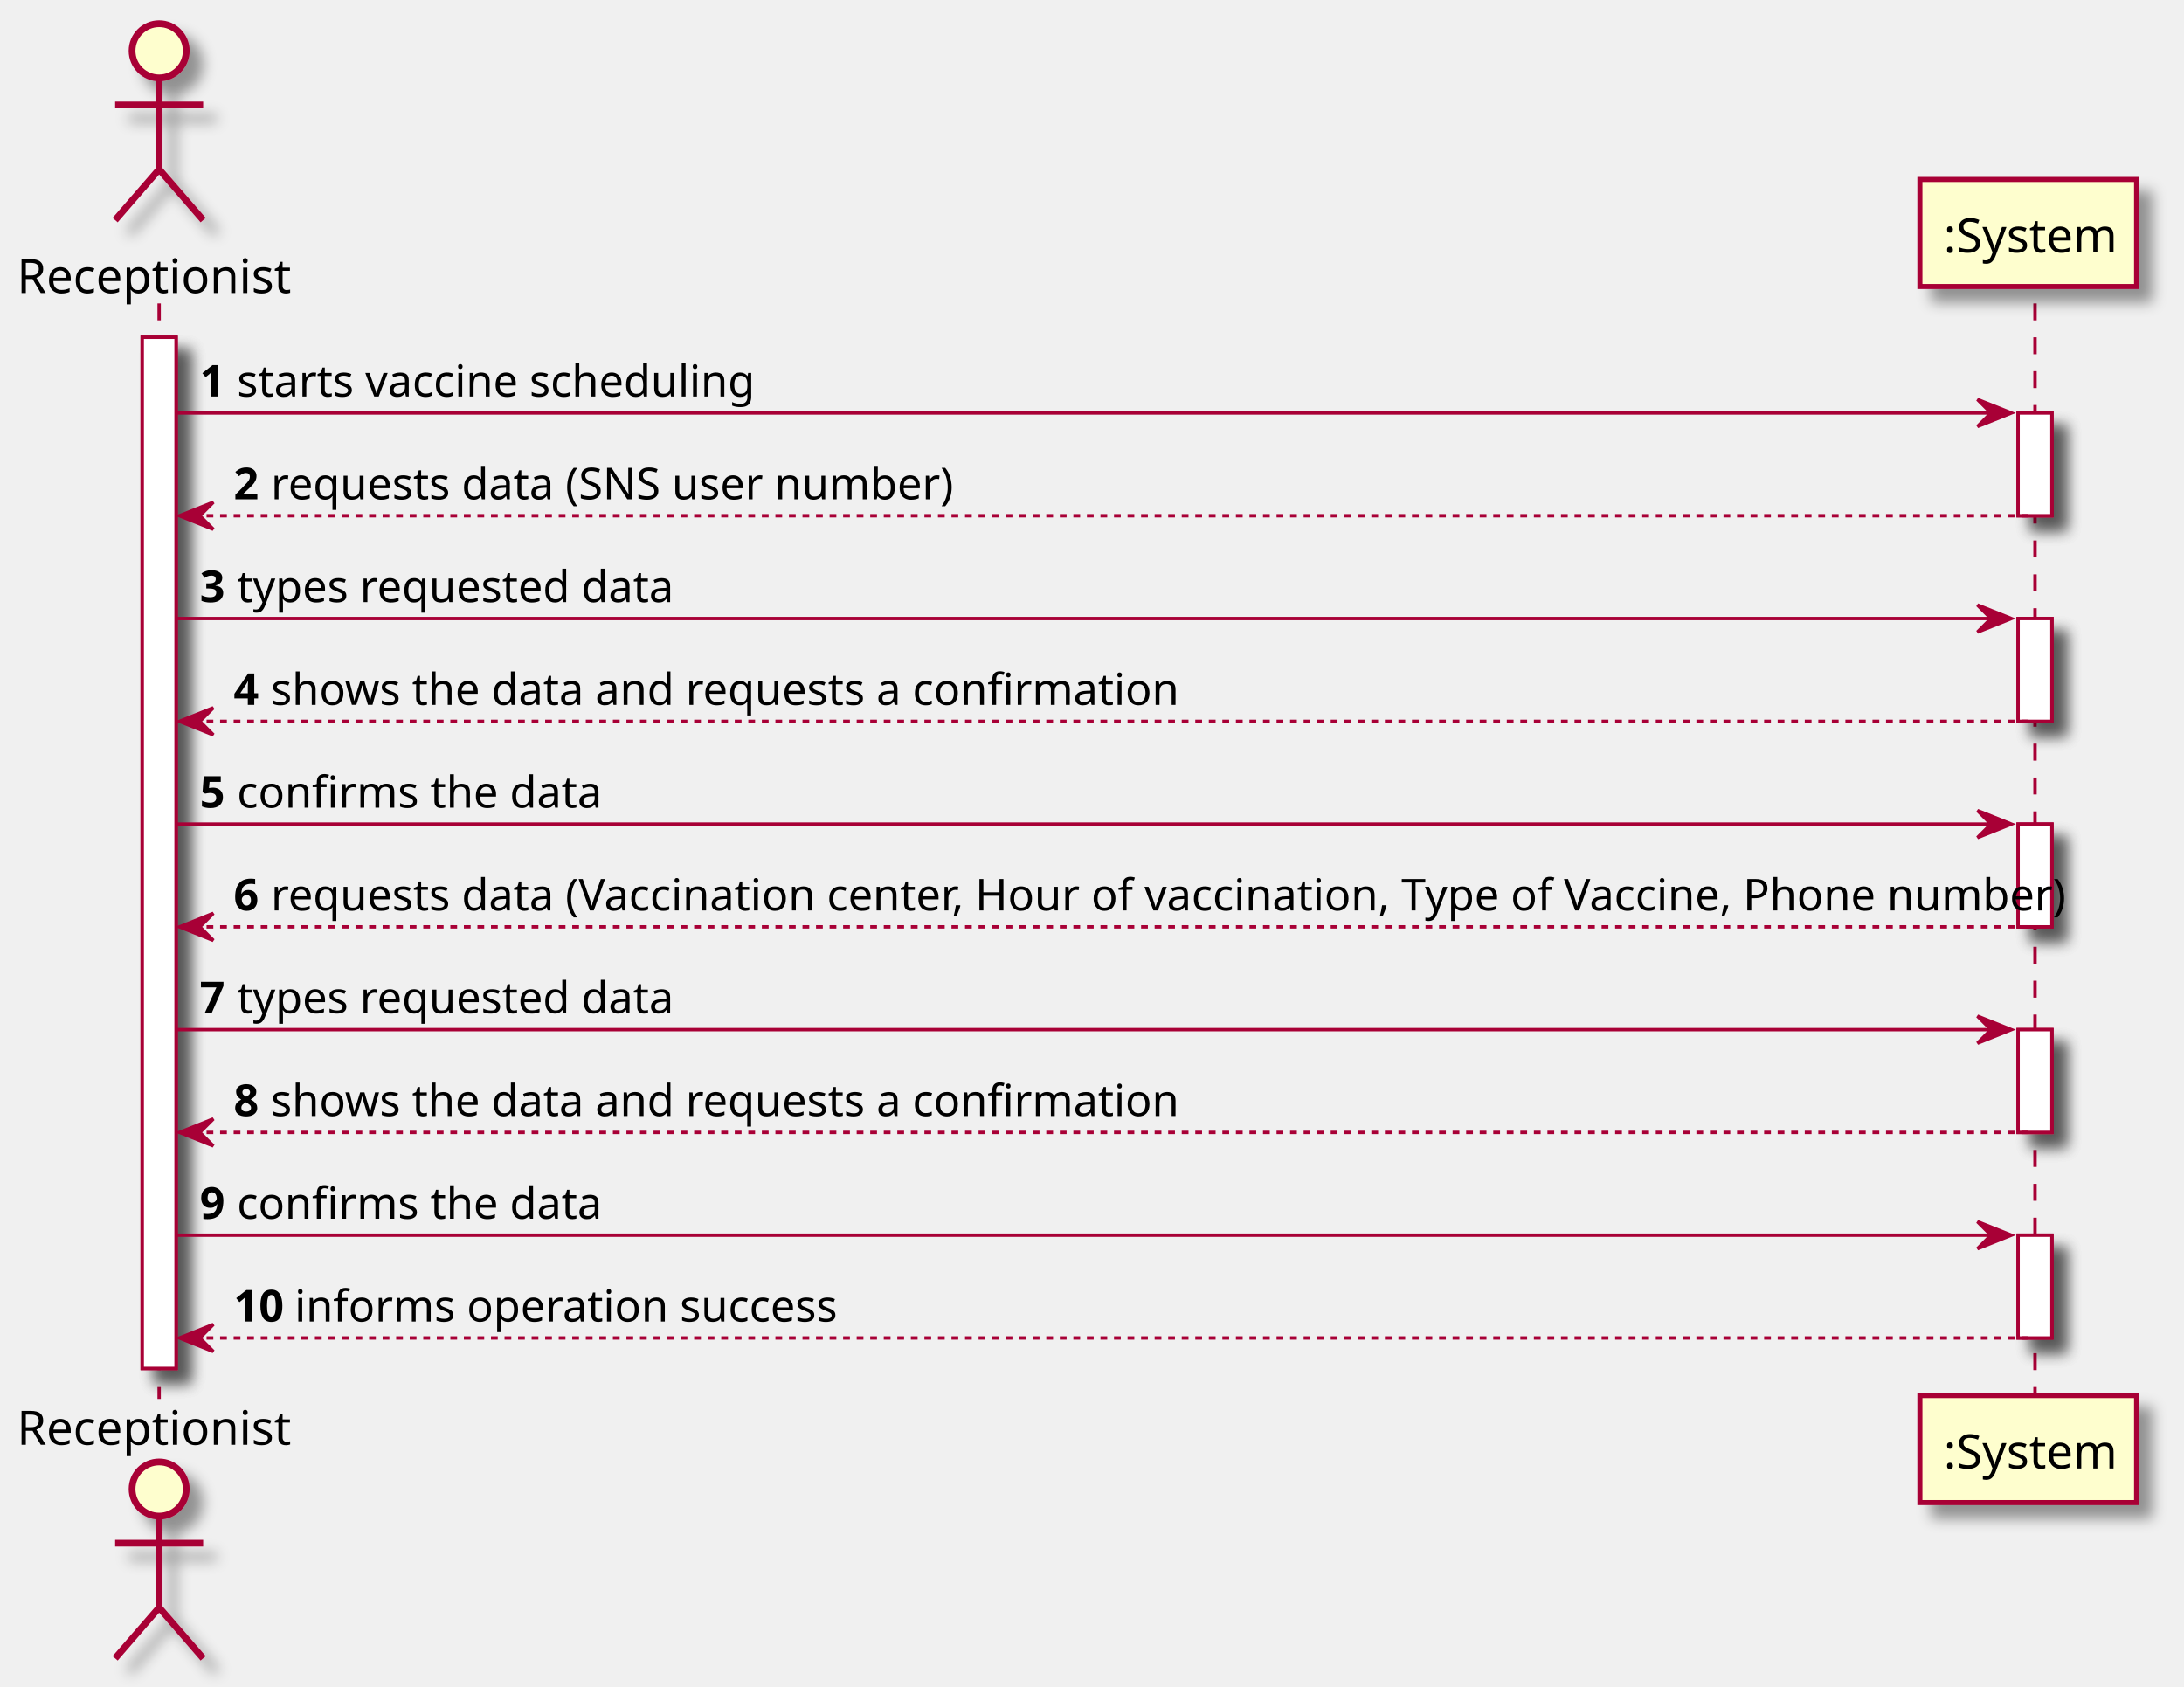
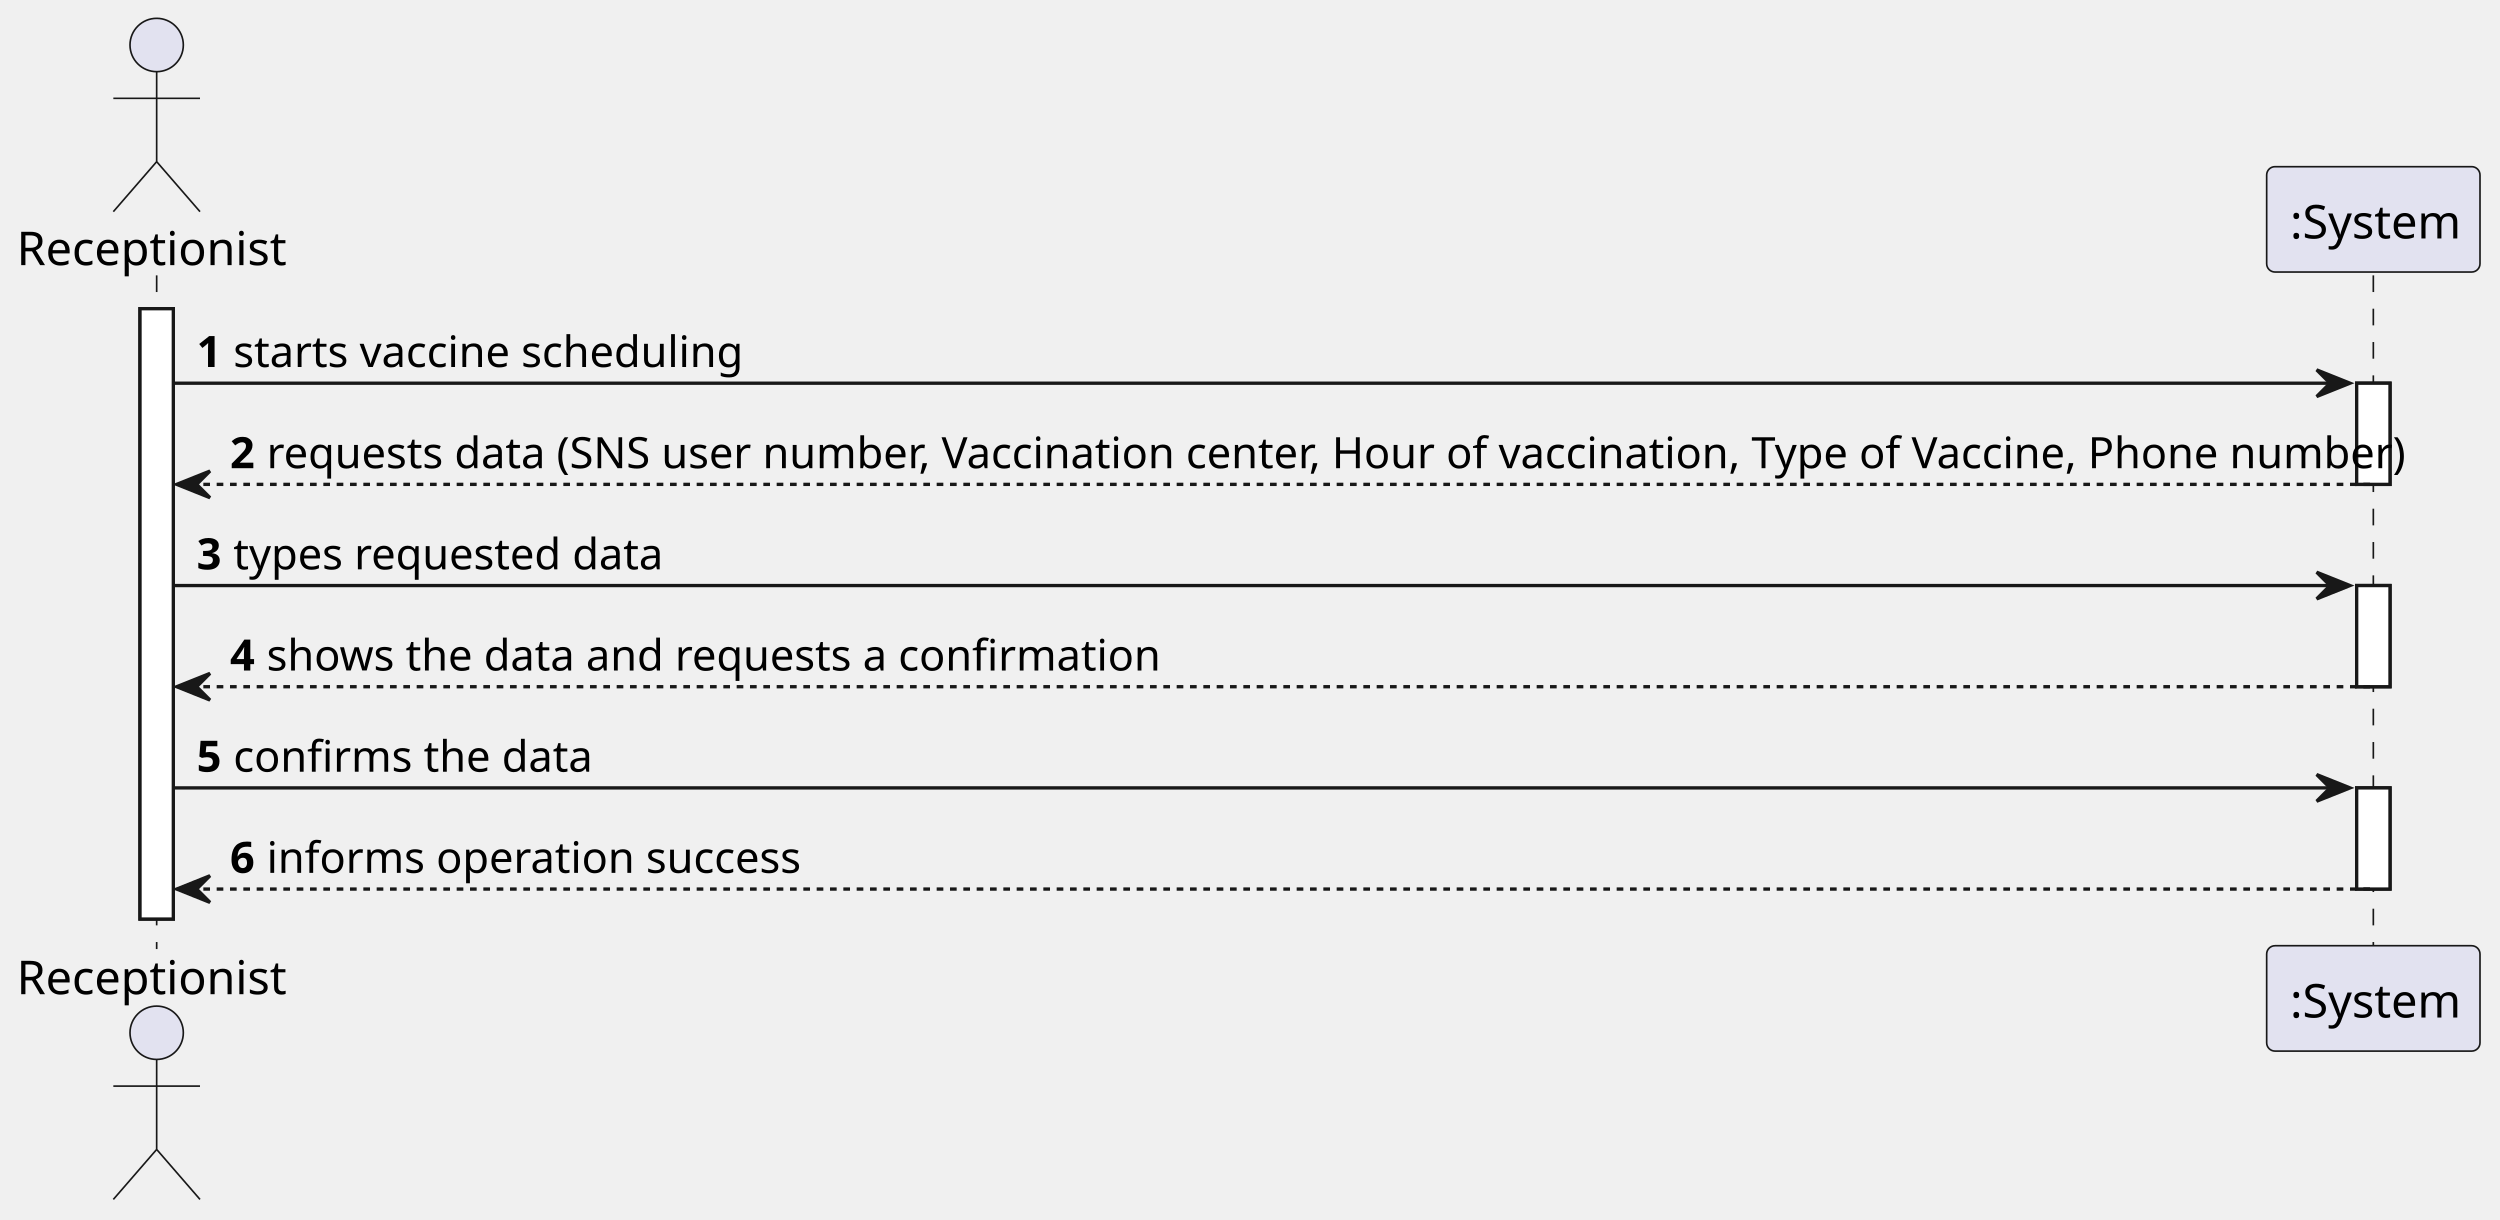
- <svg xmlns="http://www.w3.org/2000/svg" contentScriptType="application/ecmascript" contentStyleType="text/css" height="498px" preserveAspectRatio="none" style="width:645px;height:498px;background:#FFFFFF;" version="1.1" viewBox="0 0 645 498" width="645px" zoomAndPan="magnify">
-   <defs>
-     <filter height="300%" id="f1ah0glggqosj6" width="300%" x="-1" y="-1">
-       <feGaussianBlur result="blurOut" stdDeviation="2.0" />
-       <feColorMatrix in="blurOut" result="blurOut2" type="matrix" values="0 0 0 0 0 0 0 0 0 0 0 0 0 0 0 0 0 0 .4 0" />
-       <feOffset dx="4.0" dy="4.0" in="blurOut2" result="blurOut3" />
-       <feBlend in="SourceGraphic" in2="blurOut3" mode="normal" />
-     </filter>
-   </defs>
+ <svg xmlns="http://www.w3.org/2000/svg" contentStyleType="text/css" height="366px" preserveAspectRatio="none" style="width:750px;height:366px;background:#FFFFFF;" version="1.1" viewBox="0 0 750 366" width="750px" zoomAndPan="magnify">
+   <defs />
  <g>
-     <rect fill="#FFFFFF" filter="url(#f1ah0glggqosj6)" height="304.516" style="stroke:#A80036;stroke-width:1.0;" width="10" x="42" y="99.609" />
-     <rect fill="#FFFFFF" filter="url(#f1ah0glggqosj6)" height="30.352" style="stroke:#A80036;stroke-width:1.0;" width="10" x="596" y="121.961" />
-     <rect fill="#FFFFFF" filter="url(#f1ah0glggqosj6)" height="30.352" style="stroke:#A80036;stroke-width:1.0;" width="10" x="596" y="182.664" />
-     <rect fill="#FFFFFF" filter="url(#f1ah0glggqosj6)" height="30.352" style="stroke:#A80036;stroke-width:1.0;" width="10" x="596" y="243.367" />
-     <rect fill="#FFFFFF" filter="url(#f1ah0glggqosj6)" height="30.352" style="stroke:#A80036;stroke-width:1.0;" width="10" x="596" y="304.07" />
-     <rect fill="#FFFFFF" filter="url(#f1ah0glggqosj6)" height="30.352" style="stroke:#A80036;stroke-width:1.0;" width="10" x="596" y="364.773" />
-     <line style="stroke:#A80036;stroke-width:1.0;stroke-dasharray:5.0,5.0;" x1="47" x2="47" y1="89.609" y2="413.125" />
-     <line style="stroke:#A80036;stroke-width:1.0;stroke-dasharray:5.0,5.0;" x1="601" x2="601" y1="89.609" y2="413.125" />
-     <text fill="#000000" font-family="sans-serif" font-size="14" lengthAdjust="spacing" textLength="78" x="5" y="86.533">Receptionist</text>
-     <ellipse cx="47" cy="15" fill="#FEFECE" filter="url(#f1ah0glggqosj6)" rx="8" ry="8" style="stroke:#A80036;stroke-width:2.0;" />
-     <path d="M47,23 L47,50 M34,31 L60,31 M47,50 L34,65 M47,50 L60,65 " fill="none" filter="url(#f1ah0glggqosj6)" style="stroke:#A80036;stroke-width:2.0;" />
-     <text fill="#000000" font-family="sans-serif" font-size="14" lengthAdjust="spacing" textLength="78" x="5" y="426.658">Receptionist</text>
-     <ellipse cx="47" cy="439.734" fill="#FEFECE" filter="url(#f1ah0glggqosj6)" rx="8" ry="8" style="stroke:#A80036;stroke-width:2.0;" />
-     <path d="M47,447.734 L47,474.734 M34,455.734 L60,455.734 M47,474.734 L34,489.734 M47,474.734 L60,489.734 " fill="none" filter="url(#f1ah0glggqosj6)" style="stroke:#A80036;stroke-width:2.0;" />
-     <rect fill="#FEFECE" filter="url(#f1ah0glggqosj6)" height="31.609" style="stroke:#A80036;stroke-width:1.5;" width="64" x="567" y="53" />
-     <text fill="#000000" font-family="sans-serif" font-size="14" lengthAdjust="spacing" textLength="50" x="574" y="74.533">:System</text>
-     <rect fill="#FEFECE" filter="url(#f1ah0glggqosj6)" height="31.609" style="stroke:#A80036;stroke-width:1.5;" width="64" x="567" y="412.125" />
-     <text fill="#000000" font-family="sans-serif" font-size="14" lengthAdjust="spacing" textLength="50" x="574" y="433.658">:System</text>
-     <rect fill="#FFFFFF" filter="url(#f1ah0glggqosj6)" height="304.516" style="stroke:#A80036;stroke-width:1.0;" width="10" x="42" y="99.609" />
-     <rect fill="#FFFFFF" filter="url(#f1ah0glggqosj6)" height="30.352" style="stroke:#A80036;stroke-width:1.0;" width="10" x="596" y="121.961" />
-     <rect fill="#FFFFFF" filter="url(#f1ah0glggqosj6)" height="30.352" style="stroke:#A80036;stroke-width:1.0;" width="10" x="596" y="182.664" />
-     <rect fill="#FFFFFF" filter="url(#f1ah0glggqosj6)" height="30.352" style="stroke:#A80036;stroke-width:1.0;" width="10" x="596" y="243.367" />
-     <rect fill="#FFFFFF" filter="url(#f1ah0glggqosj6)" height="30.352" style="stroke:#A80036;stroke-width:1.0;" width="10" x="596" y="304.07" />
-     <rect fill="#FFFFFF" filter="url(#f1ah0glggqosj6)" height="30.352" style="stroke:#A80036;stroke-width:1.0;" width="10" x="596" y="364.773" />
-     <polygon fill="#A80036" points="584,117.961,594,121.961,584,125.961,588,121.961" style="stroke:#A80036;stroke-width:1.0;" />
-     <line style="stroke:#A80036;stroke-width:1.0;" x1="52" x2="590" y1="121.961" y2="121.961" />
-     <text fill="#000000" font-family="sans-serif" font-size="13" font-weight="bold" lengthAdjust="spacing" textLength="7" x="59" y="117.105">1</text>
-     <text fill="#000000" font-family="sans-serif" font-size="13" lengthAdjust="spacing" textLength="146" x="70" y="117.105">starts vaccine scheduling</text>
-     <polygon fill="#A80036" points="63,148.312,53,152.312,63,156.312,59,152.312" style="stroke:#A80036;stroke-width:1.0;" />
-     <line style="stroke:#A80036;stroke-width:1.0;stroke-dasharray:2.0,2.0;" x1="57" x2="600" y1="152.312" y2="152.312" />
-     <text fill="#000000" font-family="sans-serif" font-size="13" font-weight="bold" lengthAdjust="spacing" textLength="7" x="69" y="147.456">2</text>
-     <text fill="#000000" font-family="sans-serif" font-size="13" lengthAdjust="spacing" textLength="194" x="80" y="147.456">requests data (SNS user number)</text>
-     <polygon fill="#A80036" points="584,178.664,594,182.664,584,186.664,588,182.664" style="stroke:#A80036;stroke-width:1.0;" />
-     <line style="stroke:#A80036;stroke-width:1.0;" x1="52" x2="590" y1="182.664" y2="182.664" />
-     <text fill="#000000" font-family="sans-serif" font-size="13" font-weight="bold" lengthAdjust="spacing" textLength="7" x="59" y="177.808">3</text>
-     <text fill="#000000" font-family="sans-serif" font-size="13" lengthAdjust="spacing" textLength="122" x="70" y="177.808">types requested data</text>
-     <polygon fill="#A80036" points="63,209.016,53,213.016,63,217.016,59,213.016" style="stroke:#A80036;stroke-width:1.0;" />
-     <line style="stroke:#A80036;stroke-width:1.0;stroke-dasharray:2.0,2.0;" x1="57" x2="600" y1="213.016" y2="213.016" />
-     <text fill="#000000" font-family="sans-serif" font-size="13" font-weight="bold" lengthAdjust="spacing" textLength="7" x="69" y="208.159">4</text>
-     <text fill="#000000" font-family="sans-serif" font-size="13" lengthAdjust="spacing" textLength="252" x="80" y="208.159">shows the data and requests a confirmation</text>
-     <polygon fill="#A80036" points="584,239.367,594,243.367,584,247.367,588,243.367" style="stroke:#A80036;stroke-width:1.0;" />
-     <line style="stroke:#A80036;stroke-width:1.0;" x1="52" x2="590" y1="243.367" y2="243.367" />
-     <text fill="#000000" font-family="sans-serif" font-size="13" font-weight="bold" lengthAdjust="spacing" textLength="7" x="59" y="238.511">5</text>
-     <text fill="#000000" font-family="sans-serif" font-size="13" lengthAdjust="spacing" textLength="100" x="70" y="238.511">confirms the data</text>
-     <polygon fill="#A80036" points="63,269.719,53,273.719,63,277.719,59,273.719" style="stroke:#A80036;stroke-width:1.0;" />
-     <line style="stroke:#A80036;stroke-width:1.0;stroke-dasharray:2.0,2.0;" x1="57" x2="600" y1="273.719" y2="273.719" />
-     <text fill="#000000" font-family="sans-serif" font-size="13" font-weight="bold" lengthAdjust="spacing" textLength="7" x="69" y="268.862">6</text>
-     <text fill="#000000" font-family="sans-serif" font-size="13" lengthAdjust="spacing" textLength="509" x="80" y="268.862">requests data (Vaccination center, Hour of vaccination, Type of Vaccine, Phone number)</text>
-     <polygon fill="#A80036" points="584,300.07,594,304.07,584,308.07,588,304.07" style="stroke:#A80036;stroke-width:1.0;" />
-     <line style="stroke:#A80036;stroke-width:1.0;" x1="52" x2="590" y1="304.07" y2="304.07" />
-     <text fill="#000000" font-family="sans-serif" font-size="13" font-weight="bold" lengthAdjust="spacing" textLength="7" x="59" y="299.214">7</text>
-     <text fill="#000000" font-family="sans-serif" font-size="13" lengthAdjust="spacing" textLength="122" x="70" y="299.214">types requested data</text>
-     <polygon fill="#A80036" points="63,330.422,53,334.422,63,338.422,59,334.422" style="stroke:#A80036;stroke-width:1.0;" />
-     <line style="stroke:#A80036;stroke-width:1.0;stroke-dasharray:2.0,2.0;" x1="57" x2="600" y1="334.422" y2="334.422" />
-     <text fill="#000000" font-family="sans-serif" font-size="13" font-weight="bold" lengthAdjust="spacing" textLength="7" x="69" y="329.565">8</text>
-     <text fill="#000000" font-family="sans-serif" font-size="13" lengthAdjust="spacing" textLength="252" x="80" y="329.565">shows the data and requests a confirmation</text>
-     <polygon fill="#A80036" points="584,360.773,594,364.773,584,368.773,588,364.773" style="stroke:#A80036;stroke-width:1.0;" />
-     <line style="stroke:#A80036;stroke-width:1.0;" x1="52" x2="590" y1="364.773" y2="364.773" />
-     <text fill="#000000" font-family="sans-serif" font-size="13" font-weight="bold" lengthAdjust="spacing" textLength="7" x="59" y="359.917">9</text>
-     <text fill="#000000" font-family="sans-serif" font-size="13" lengthAdjust="spacing" textLength="100" x="70" y="359.917">confirms the data</text>
-     <polygon fill="#A80036" points="63,391.125,53,395.125,63,399.125,59,395.125" style="stroke:#A80036;stroke-width:1.0;" />
-     <line style="stroke:#A80036;stroke-width:1.0;stroke-dasharray:2.0,2.0;" x1="57" x2="600" y1="395.125" y2="395.125" />
-     <text fill="#000000" font-family="sans-serif" font-size="13" font-weight="bold" lengthAdjust="spacing" textLength="14" x="69" y="390.269">10</text>
-     <text fill="#000000" font-family="sans-serif" font-size="13" lengthAdjust="spacing" textLength="152" x="87" y="390.269">informs operation success</text>
+     <rect fill="#FFFFFF" height="183.109" style="stroke:#181818;stroke-width:1.0;" width="10" x="42" y="92.609" />
+     <rect fill="#FFFFFF" height="30.352" style="stroke:#181818;stroke-width:1.0;" width="10" x="707" y="114.961" />
+     <rect fill="#FFFFFF" height="30.352" style="stroke:#181818;stroke-width:1.0;" width="10" x="707" y="175.664" />
+     <rect fill="#FFFFFF" height="30.352" style="stroke:#181818;stroke-width:1.0;" width="10" x="707" y="236.367" />
+     <line style="stroke:#181818;stroke-width:0.5;stroke-dasharray:5.0,5.0;" x1="47" x2="47" y1="82.609" y2="284.719" />
+     <line style="stroke:#181818;stroke-width:0.5;stroke-dasharray:5.0,5.0;" x1="712" x2="712" y1="82.609" y2="284.719" />
+     <text fill="#000000" font-family="sans-serif" font-size="14" lengthAdjust="spacing" textLength="78" x="5" y="79.533">Receptionist</text>
+     <ellipse cx="47" cy="13.5" fill="#E2E2F0" rx="8" ry="8" style="stroke:#181818;stroke-width:0.5;" />
+     <path d="M47,21.5 L47,48.5 M34,29.5 L60,29.5 M47,48.5 L34,63.5 M47,48.5 L60,63.5 " fill="none" style="stroke:#181818;stroke-width:0.5;" />
+     <text fill="#000000" font-family="sans-serif" font-size="14" lengthAdjust="spacing" textLength="78" x="5" y="298.252">Receptionist</text>
+     <ellipse cx="47" cy="309.828" fill="#E2E2F0" rx="8" ry="8" style="stroke:#181818;stroke-width:0.5;" />
+     <path d="M47,317.828 L47,344.828 M34,325.828 L60,325.828 M47,344.828 L34,359.828 M47,344.828 L60,359.828 " fill="none" style="stroke:#181818;stroke-width:0.5;" />
+     <rect fill="#E2E2F0" height="31.609" rx="2.5" ry="2.5" style="stroke:#181818;stroke-width:0.5;" width="64" x="680" y="50" />
+     <text fill="#000000" font-family="sans-serif" font-size="14" lengthAdjust="spacing" textLength="50" x="687" y="71.533">:System</text>
+     <rect fill="#E2E2F0" height="31.609" rx="2.5" ry="2.5" style="stroke:#181818;stroke-width:0.5;" width="64" x="680" y="283.719" />
+     <text fill="#000000" font-family="sans-serif" font-size="14" lengthAdjust="spacing" textLength="50" x="687" y="305.252">:System</text>
+     <rect fill="#FFFFFF" height="183.109" style="stroke:#181818;stroke-width:1.0;" width="10" x="42" y="92.609" />
+     <rect fill="#FFFFFF" height="30.352" style="stroke:#181818;stroke-width:1.0;" width="10" x="707" y="114.961" />
+     <rect fill="#FFFFFF" height="30.352" style="stroke:#181818;stroke-width:1.0;" width="10" x="707" y="175.664" />
+     <rect fill="#FFFFFF" height="30.352" style="stroke:#181818;stroke-width:1.0;" width="10" x="707" y="236.367" />
+     <polygon fill="#181818" points="695,110.961,705,114.961,695,118.961,699,114.961" style="stroke:#181818;stroke-width:1.0;" />
+     <line style="stroke:#181818;stroke-width:1.0;" x1="52" x2="701" y1="114.961" y2="114.961" />
+     <text fill="#000000" font-family="sans-serif" font-size="13" font-weight="bold" lengthAdjust="spacing" textLength="7" x="59" y="110.105">1</text>
+     <text fill="#000000" font-family="sans-serif" font-size="13" lengthAdjust="spacing" textLength="146" x="70" y="110.105">starts vaccine scheduling</text>
+     <polygon fill="#181818" points="63,141.312,53,145.312,63,149.312,59,145.312" style="stroke:#181818;stroke-width:1.0;" />
+     <line style="stroke:#181818;stroke-width:1.0;stroke-dasharray:2.0,2.0;" x1="57" x2="711" y1="145.312" y2="145.312" />
+     <text fill="#000000" font-family="sans-serif" font-size="13" font-weight="bold" lengthAdjust="spacing" textLength="7" x="69" y="140.456">2</text>
+     <text fill="#000000" font-family="sans-serif" font-size="13" lengthAdjust="spacing" textLength="620" x="80" y="140.456">requests data (SNS user number, Vaccination center, Hour of vaccination, Type of Vaccine, Phone number)</text>
+     <polygon fill="#181818" points="695,171.664,705,175.664,695,179.664,699,175.664" style="stroke:#181818;stroke-width:1.0;" />
+     <line style="stroke:#181818;stroke-width:1.0;" x1="52" x2="701" y1="175.664" y2="175.664" />
+     <text fill="#000000" font-family="sans-serif" font-size="13" font-weight="bold" lengthAdjust="spacing" textLength="7" x="59" y="170.808">3</text>
+     <text fill="#000000" font-family="sans-serif" font-size="13" lengthAdjust="spacing" textLength="122" x="70" y="170.808">types requested data</text>
+     <polygon fill="#181818" points="63,202.016,53,206.016,63,210.016,59,206.016" style="stroke:#181818;stroke-width:1.0;" />
+     <line style="stroke:#181818;stroke-width:1.0;stroke-dasharray:2.0,2.0;" x1="57" x2="711" y1="206.016" y2="206.016" />
+     <text fill="#000000" font-family="sans-serif" font-size="13" font-weight="bold" lengthAdjust="spacing" textLength="7" x="69" y="201.159">4</text>
+     <text fill="#000000" font-family="sans-serif" font-size="13" lengthAdjust="spacing" textLength="252" x="80" y="201.159">shows the data and requests a confirmation</text>
+     <polygon fill="#181818" points="695,232.367,705,236.367,695,240.367,699,236.367" style="stroke:#181818;stroke-width:1.0;" />
+     <line style="stroke:#181818;stroke-width:1.0;" x1="52" x2="701" y1="236.367" y2="236.367" />
+     <text fill="#000000" font-family="sans-serif" font-size="13" font-weight="bold" lengthAdjust="spacing" textLength="7" x="59" y="231.511">5</text>
+     <text fill="#000000" font-family="sans-serif" font-size="13" lengthAdjust="spacing" textLength="100" x="70" y="231.511">confirms the data</text>
+     <polygon fill="#181818" points="63,262.719,53,266.719,63,270.719,59,266.719" style="stroke:#181818;stroke-width:1.0;" />
+     <line style="stroke:#181818;stroke-width:1.0;stroke-dasharray:2.0,2.0;" x1="57" x2="711" y1="266.719" y2="266.719" />
+     <text fill="#000000" font-family="sans-serif" font-size="13" font-weight="bold" lengthAdjust="spacing" textLength="7" x="69" y="261.862">6</text>
+     <text fill="#000000" font-family="sans-serif" font-size="13" lengthAdjust="spacing" textLength="152" x="80" y="261.862">informs operation success</text>
  </g>
</svg>
